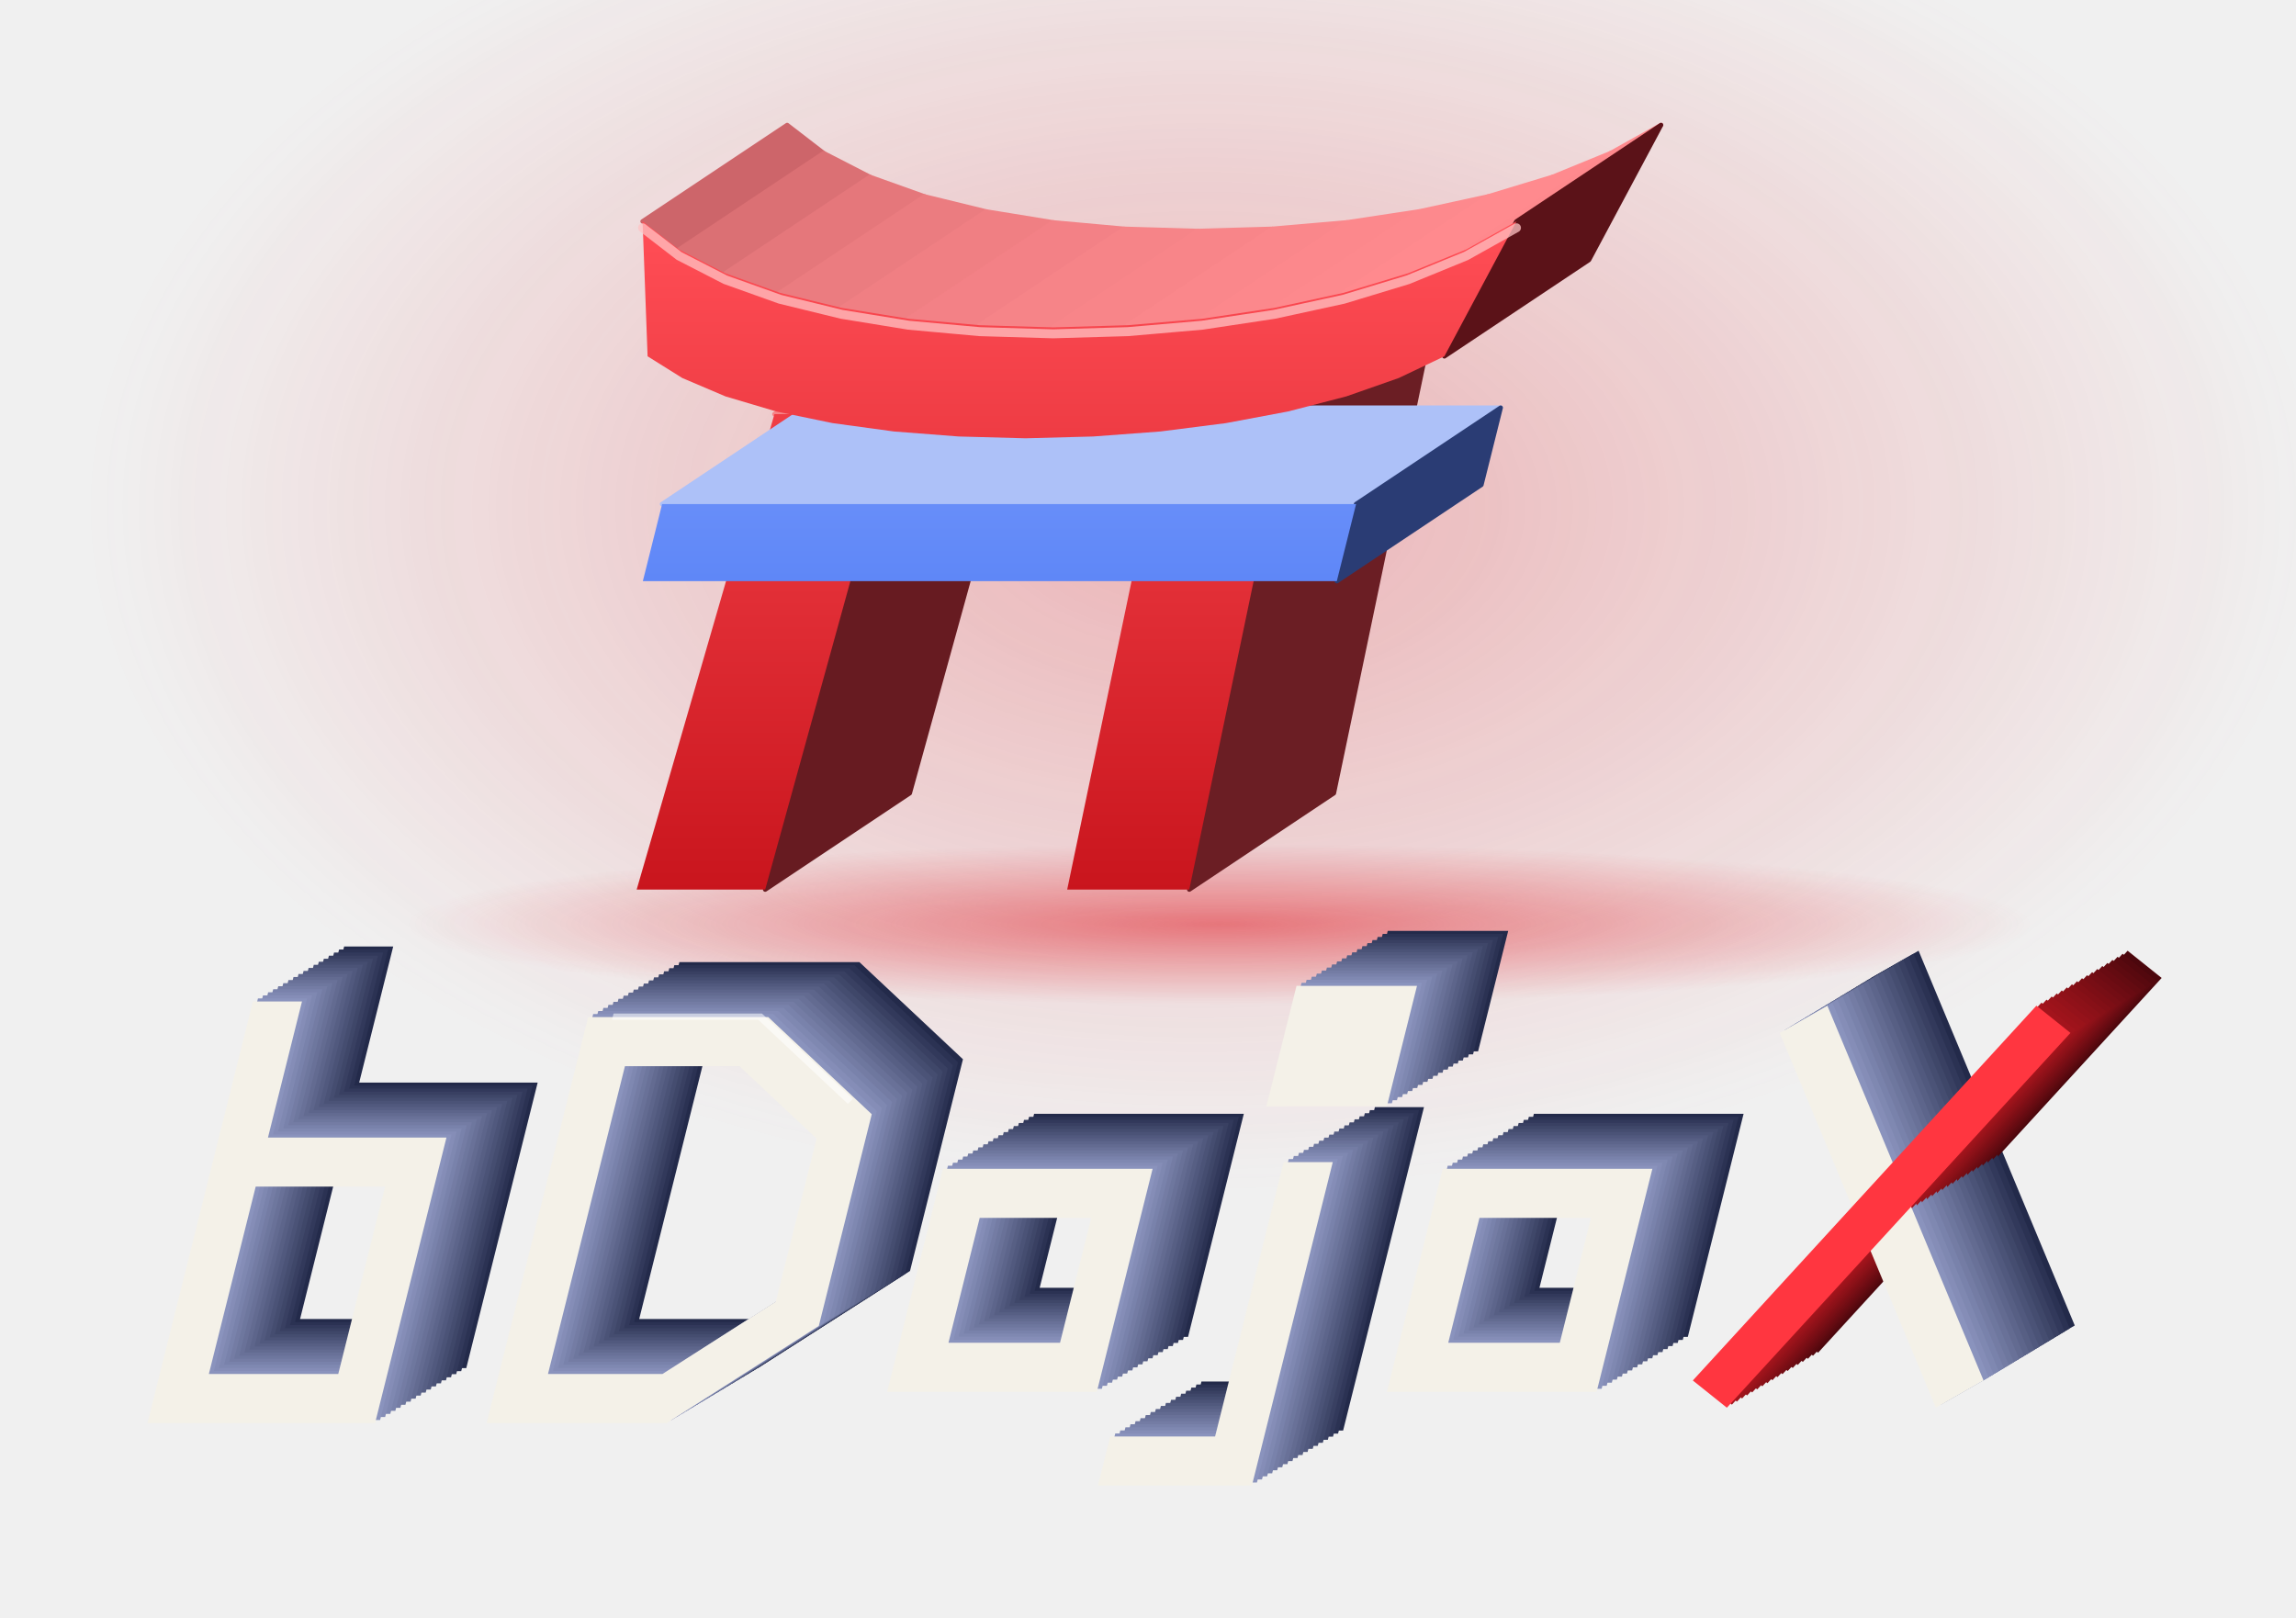
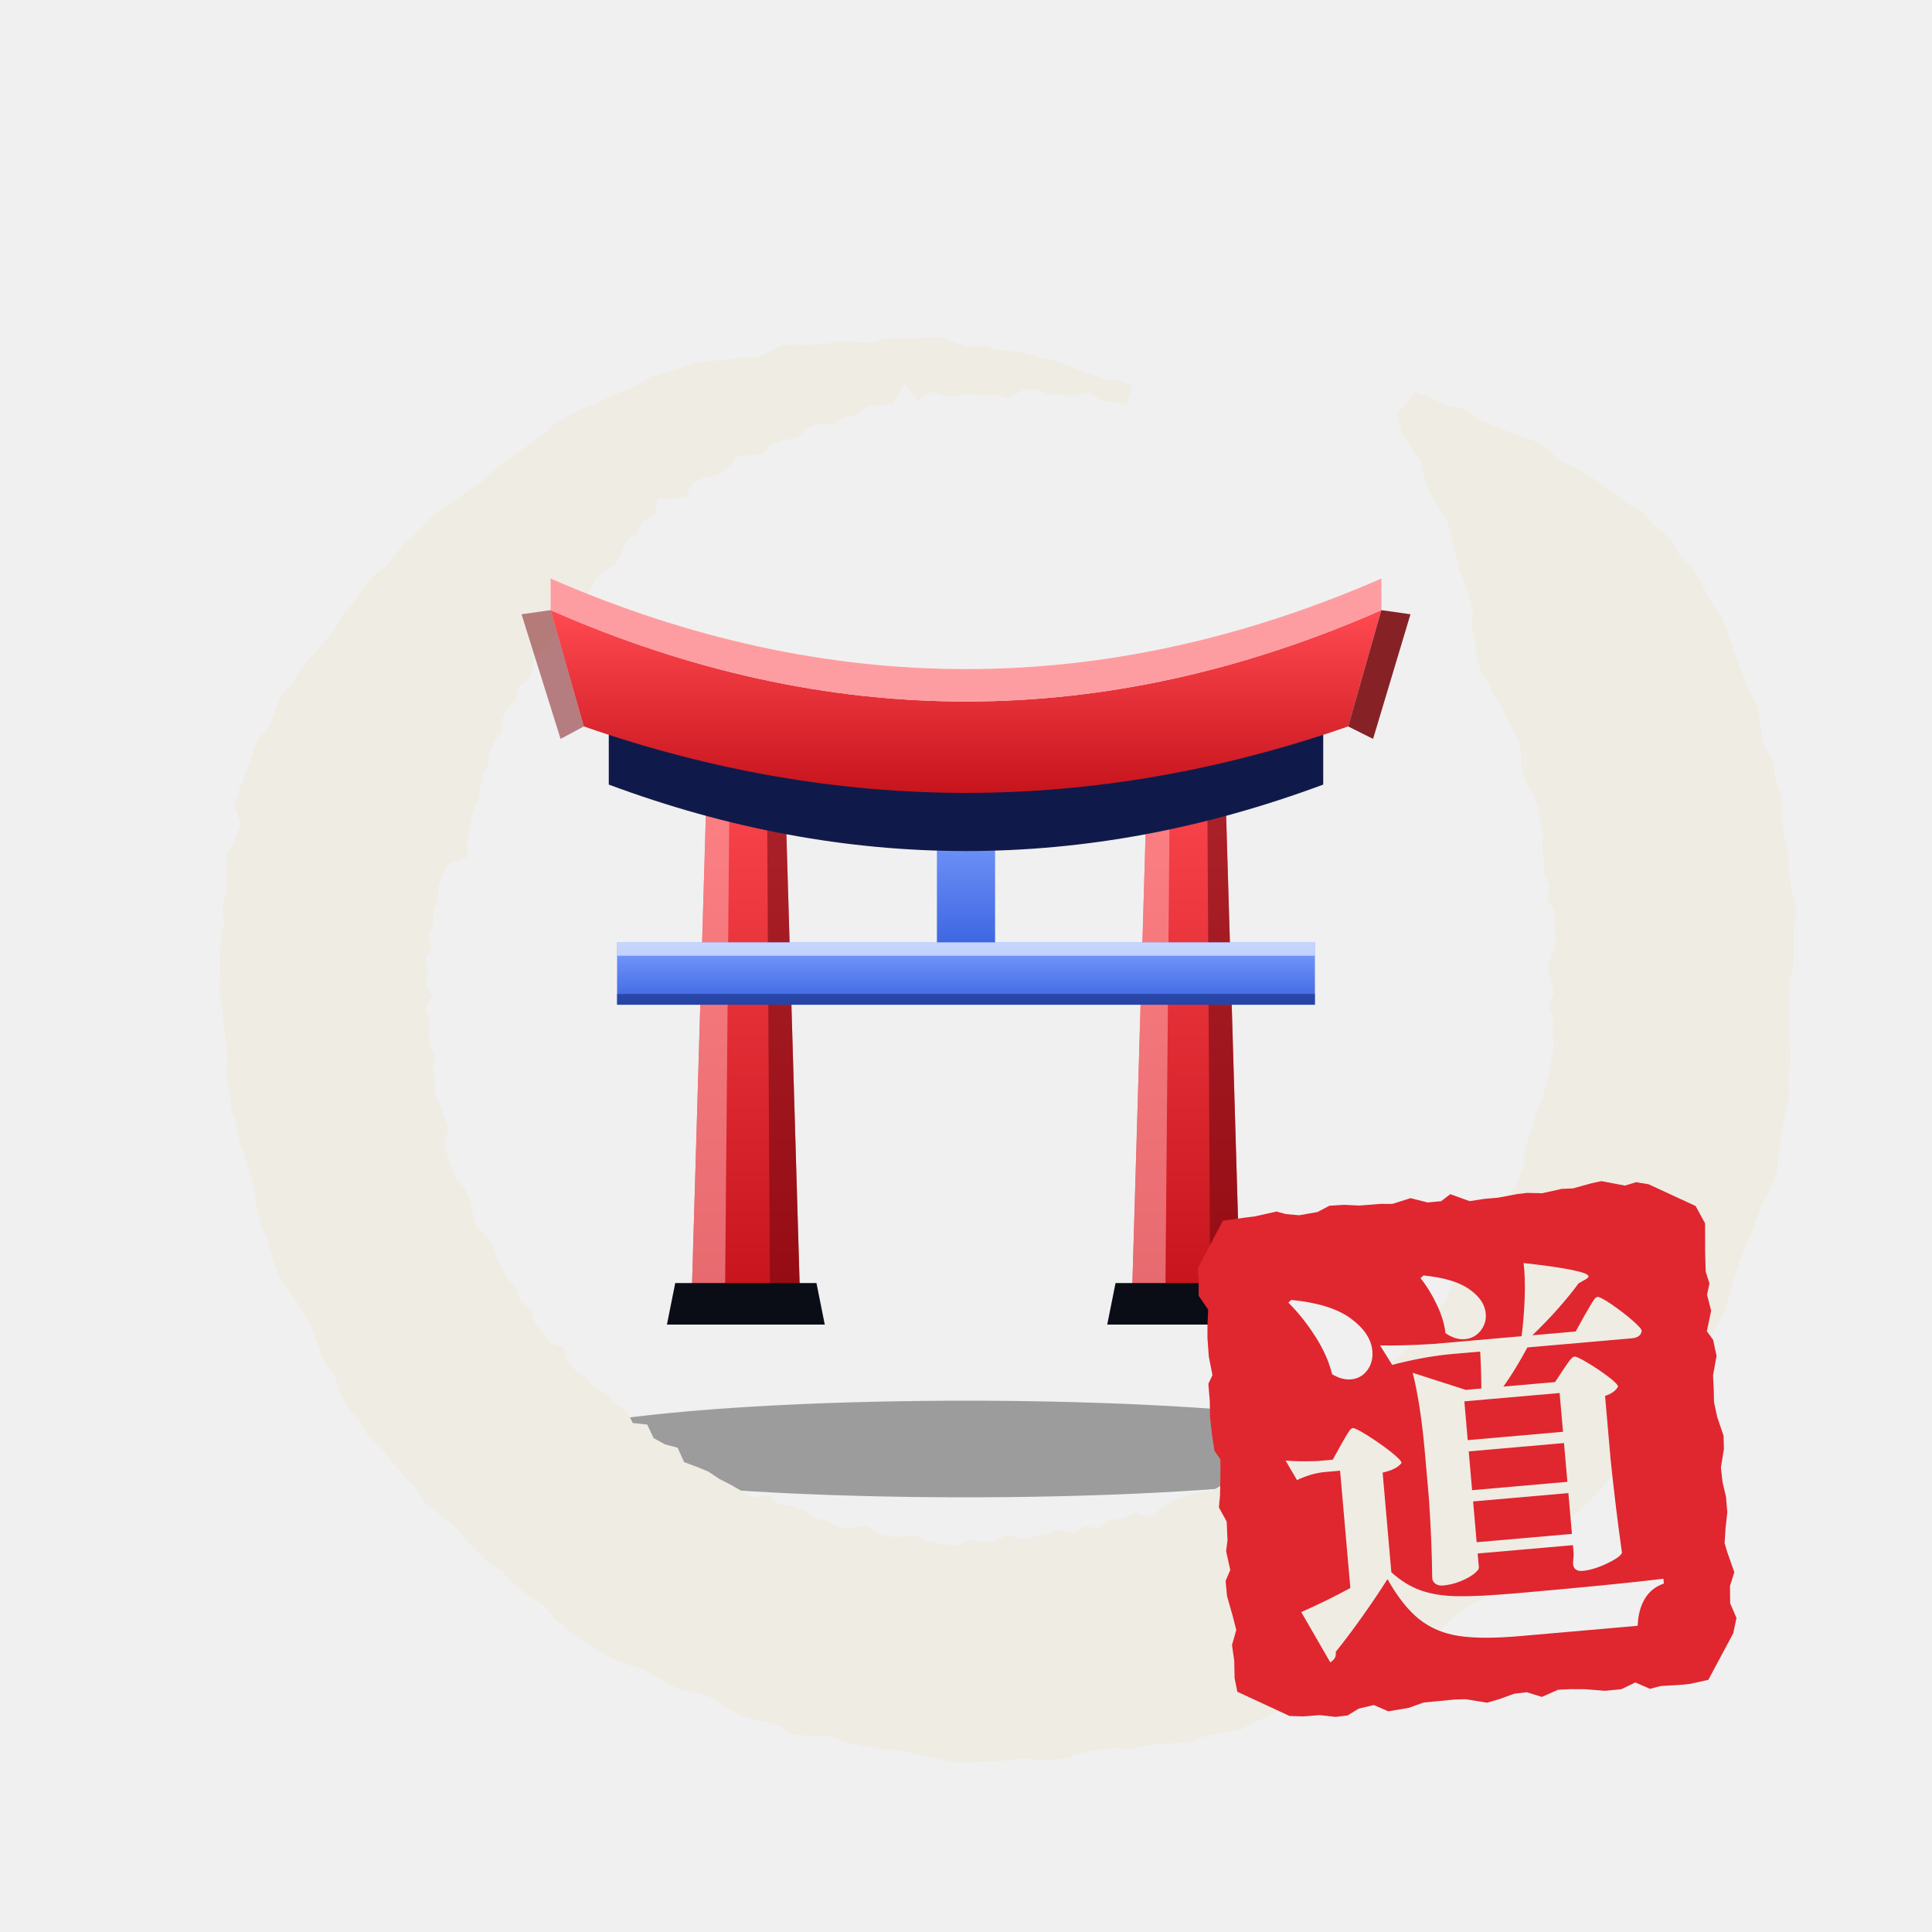
- <svg xmlns="http://www.w3.org/2000/svg" viewBox="-14 -99.57 257.27 181.23" role="img" aria-label="bDojoX">
-   <defs>
-     <linearGradient id="hred" gradientUnits="userSpaceOnUse" x1="0" y1="10" x2="0" y2="62">
-       <stop offset="0" stop-color="#ff4d55" />
-       <stop offset="1" stop-color="#c8141c" />
-     </linearGradient>
-     <linearGradient id="hblue" gradientUnits="userSpaceOnUse" x1="0" y1="10" x2="0" y2="62">
-       <stop offset="0" stop-color="#86a5ff" />
-       <stop offset="1" stop-color="#3a6bf0" />
-     </linearGradient>
-     <linearGradient id="hmono" gradientUnits="userSpaceOnUse" x1="0" y1="10" x2="0" y2="62">
-       <stop offset="0" stop-color="#ffffff" />
-       <stop offset="1" stop-color="#f2f2f2" />
-     </linearGradient>
-     <filter id="glow" x="-30%" y="-30%" width="160%" height="160%">
-       <feGaussianBlur stdDeviation="9" />
-     </filter>
-     <radialGradient id="floor">
-       <stop offset="0" stop-color="#e0262f" stop-opacity=".55" />
-       <stop offset="1" stop-color="#e0262f" stop-opacity="0" />
-     </radialGradient>
-   </defs>
-   <ellipse cx="122.64" cy="4" rx="91.71" ry="9" fill="url(#floor)" />
-   <ellipse cx="120.64" cy="-42.78" rx="126.1" ry="77.01" fill="url(#floor)" opacity=".55" />
-   <g transform="translate(41.86 -87.72) scale(1.44)">
-     <path d="M21.47 24L30.97 24L42.22 16.5L32.72 16.5Z" fill="#f78488" stroke="#f78488" stroke-width=".35" stroke-linejoin="round" />
-     <path d="M30.97 24L20.75 61L32 53.5L42.22 16.5Z" fill="#671b21" stroke="#671b21" stroke-width=".35" stroke-linejoin="round" />
-     <path d="M21.47 24L30.97 24L20.75 61L10.75 61Z" fill="url(#hred)" />
-     <path d="M51.97 24L61.47 24L72.72 16.5L63.22 16.5Z" fill="#f78488" stroke="#f78488" stroke-width=".35" stroke-linejoin="round" />
-     <path d="M61.47 24L53.75 61L65 53.5L72.72 16.5Z" fill="#6b1e24" stroke="#6b1e24" stroke-width=".35" stroke-linejoin="round" />
-     <path d="M51.97 24L61.47 24L53.75 61L44.25 61Z" fill="url(#hred)" />
-     <path d="M38.22 23L45.22 23L56.47 15.5L49.47 15.5Z" fill="#adc1f8" stroke="#adc1f8" stroke-width=".35" stroke-linejoin="round" />
-     <path d="M45.22 23L42.98 32L54.23 24.5L56.47 15.5Z" fill="#2a3c74" stroke="#2a3c74" stroke-width=".35" stroke-linejoin="round" />
-     <path d="M38.22 23L45.22 23L42.98 32L35.98 32Z" fill="url(#hblue)" />
-     <path d="M12.73 31L66.73 31L77.98 23.5L23.98 23.5Z" fill="#adc1f8" stroke="#adc1f8" stroke-width=".35" stroke-linejoin="round" />
-     <path d="M66.73 31L65.23 37L76.48 29.5L77.98 23.5Z" fill="#2a3c74" stroke="#2a3c74" stroke-width=".35" stroke-linejoin="round" />
-     <path d="M12.73 31L66.73 31L65.23 37L11.23 37Z" fill="url(#hblue)" />
-     <path d="M11.21 9L14.05 11.19L25.3 3.69L22.46 1.5Z" fill="#cd656a" stroke="#cd656a" stroke-width=".35" stroke-linejoin="round" />
-     <path d="M14.05 11.19L17.65 13.04L28.9 5.54L25.3 3.69Z" fill="#db7074" stroke="#db7074" stroke-width=".35" stroke-linejoin="round" />
-     <path d="M17.65 13.04L21.9 14.56L33.15 7.06L28.9 5.54Z" fill="#e5777b" stroke="#e5777b" stroke-width=".35" stroke-linejoin="round" />
-     <path d="M21.9 14.56L26.69 15.73L37.94 8.23L33.15 7.06Z" fill="#eb7c80" stroke="#eb7c80" stroke-width=".35" stroke-linejoin="round" />
-     <path d="M26.69 15.73L31.91 16.58L43.16 9.08L37.94 8.23Z" fill="#f07f83" stroke="#f07f83" stroke-width=".35" stroke-linejoin="round" />
-     <path d="M31.91 16.58L37.43 17.08L48.68 9.58L43.16 9.08Z" fill="#f38186" stroke="#f38186" stroke-width=".35" stroke-linejoin="round" />
-     <path d="M37.43 17.08L43.16 17.25L54.41 9.75L48.68 9.58Z" fill="#f68488" stroke="#f68488" stroke-width=".35" stroke-linejoin="round" />
-     <path d="M43.16 17.25L48.97 17.08L60.22 9.58L54.41 9.75Z" fill="#f88589" stroke="#f88589" stroke-width=".35" stroke-linejoin="round" />
-     <path d="M48.97 17.08L54.75 16.58L66 9.08L60.22 9.58Z" fill="#fa878b" stroke="#fa878b" stroke-width=".35" stroke-linejoin="round" />
-     <path d="M54.75 16.58L60.38 15.73L71.63 8.23L66 9.08Z" fill="#fc888c" stroke="#fc888c" stroke-width=".35" stroke-linejoin="round" />
-     <path d="M60.38 15.73L65.76 14.56L77.01 7.06L71.63 8.23Z" fill="#fd898d" stroke="#fd898d" stroke-width=".35" stroke-linejoin="round" />
-     <path d="M65.76 14.56L70.77 13.04L82.02 5.54L77.01 7.06Z" fill="#ff8a8e" stroke="#ff8a8e" stroke-width=".35" stroke-linejoin="round" />
-     <path d="M70.77 13.04L75.29 11.19L86.54 3.69L82.02 5.54Z" fill="#ff8a8e" stroke="#ff8a8e" stroke-width=".35" stroke-linejoin="round" />
-     <path d="M75.29 11.19L79.21 9L90.46 1.5L86.54 3.69Z" fill="#fe898d" stroke="#fe898d" stroke-width=".35" stroke-linejoin="round" />
-     <path d="M79.21 9L73.6 19.5L84.85 12L90.46 1.5Z" fill="#5b1218" stroke="#5b1218" stroke-width=".35" stroke-linejoin="round" />
-     <path d="M11.21 9L14.05 11.19L17.65 13.04L21.9 14.56L26.69 15.73L31.91 16.58L37.43 17.08L43.16 17.25L48.97 17.08L54.75 16.58L60.38 15.73L65.76 14.56L70.77 13.04L75.29 11.19L79.21 9L73.6 19.5L70.05 21.19L65.97 22.62L61.45 23.79L56.6 24.7L51.5 25.35L46.27 25.74L41.01 25.88L35.81 25.74L30.77 25.35L26 24.7L21.6 23.79L17.66 22.62L14.3 21.19L11.6 19.5Z" fill="url(#hred)" />
-     <path d="M11.21 9.5L14.05 11.69L17.65 13.54L21.9 15.06L26.69 16.23L31.91 17.08L37.43 17.58L43.16 17.75L48.97 17.58L54.75 17.08L60.38 16.23L65.76 15.06L70.77 13.54L75.29 11.69L79.21 9.5" fill="none" stroke="#ffc2c4" stroke-opacity=".75" stroke-width=".7" stroke-linecap="round" />
+ <svg xmlns="http://www.w3.org/2000/svg" viewBox="0 0 200 200" width="200" height="200" role="img" aria-label="bDojoX">
+   <ellipse cx="100" cy="150" rx="46" ry="5" fill="#000" fill-opacity=".35" />
+   <path d="M146.42 40.59L148.15 41.17L149.74 41.97L151.71 42.37L153.13 43.42L154.85 44.18L156.66 44.9L158.6 45.54L160.23 46.53L161.59 47.77L163.48 48.59L165.12 49.67L166.75 50.79L168.28 52.01L170.07 53.09L171.37 54.53L172.99 55.8L173.89 57.51L175.3 58.95L176.26 60.64L177.17 62.36L178.31 63.98L178.93 65.85L179.6 67.68L180.31 69.49L181.02 71.31L181.95 73.06L182.22 75.02L182.53 76.96L183.51 78.71L183.81 80.65L184.51 82.5L184.4 84.51L184.69 86.43L185.19 88.33L185.17 90.3L185.5 92.22L185.97 94.14L185.69 96.11L185.68 98.06L185.64 100L185.26 101.93L185.23 103.87L185.28 105.81L185.29 107.76L185.36 109.73L185.16 111.67L185.24 113.65L184.74 115.55L184.4 117.48L184.16 119.43L183.91 121.39L183.21 123.23L182.28 125L181.62 126.83L180.87 128.64L180.15 130.45L179.54 132.3L179 134.19L178.46 136.09L177.42 137.76L176.4 139.43L175.46 141.14L174.31 142.73L172.91 144.15L172.03 145.89L170.64 147.29L169.84 149.08L168.53 150.52L167.36 152.06L166.19 153.6L164.9 155.04L163.49 156.37L162.02 157.63L160.56 158.89L159.14 160.19L157.97 161.73L156.62 163.1L155.23 164.44L153.6 165.48L151.87 166.39L150.34 167.54L148.95 168.88L147.01 169.43L145.56 170.7L143.8 171.47L141.95 172.08L140.26 172.93L138.57 173.77L136.82 174.49L135.26 175.61L133.48 176.27L131.89 177.37L130.16 178.17L128.46 179.04L126.55 179.34L124.68 179.73L122.91 180.41L120.97 180.49L119.05 180.61L117.23 181.05L115.3 180.98L113.44 181.16L111.62 181.61L109.79 182.1L107.92 182.22L106.02 182L104.17 182.25L102.3 182.34L100.43 182.45L98.56 182.41L96.71 181.94L94.87 181.6L93.04 181.2L91.19 181.1L89.37 180.76L87.56 180.37L85.81 179.66L83.92 179.74L82.08 179.51L80.42 178.54L78.63 178.1L76.85 177.66L75.19 176.83L73.63 175.73L71.9 175.16L70.09 174.79L68.48 173.91L66.91 172.96L65.18 172.36L63.44 171.75L61.87 170.82L60.35 169.8L58.84 168.78L57.46 167.56L56.21 166.16L54.74 165.13L53.26 164.1L52.05 162.71L50.52 161.76L49.29 160.44L48.04 159.15L46.85 157.8L45.43 156.7L44.01 155.61L43.09 154.01L41.8 152.77L40.64 151.42L39.55 150L38.21 148.8L37.32 147.23L36.14 145.89L35.25 144.34L34.71 142.56L33.67 141.13L33 139.47L32.36 137.8L31.63 136.2L30.71 134.7L29.63 133.26L28.67 131.76L28.17 130.05L27.69 128.34L26.97 126.73L26.55 125L26.38 123.21L25.85 121.54L25.42 119.84L24.8 118.19L24.5 116.46L23.95 114.78L23.85 113.02L23.4 111.31L23.57 109.52L23.36 107.78L23.16 106.05L23.02 104.3L22.64 102.57L22.8 100.81L22.76 99.06L22.88 97.31L23.18 95.57L23.04 93.81L23.43 92.09L23.38 90.32L23.5 88.57L24.33 86.93L24.95 85.28L24.22 83.34L24.79 81.67L25.46 80.03L26.03 78.37L26.59 76.71L27.77 75.27L28.48 73.68L29.07 72.06L30.27 70.69L31.11 69.18L32.38 67.89L33.49 66.55L34.6 65.22L35.44 63.77L36.52 62.46L37.46 61.07L38.51 59.76L39.87 58.67L40.93 57.4L41.97 56.11L43.27 55.04L44.35 53.8L45.64 52.75L47.09 51.86L48.37 50.83L49.78 49.95L50.93 48.83L52.2 47.83L53.52 46.91L54.85 46L56.13 45.05L57.31 43.96L58.69 43.14L60.09 42.36L61.63 41.81L63.03 41.06L64.53 40.5L65.98 39.87L67.31 39.04L68.85 38.59L70.36 38.15L71.8 37.55L73.41 37.36L75.04 37.28L76.58 37.04L78.2 37.04L79.6 36.45L80.96 35.72L82.52 35.67L84.09 35.73L85.6 35.57L87.07 35.29L88.61 35.41L90.13 35.47L91.57 35.09L93.05 35L94.55 35.14L96.02 34.89L97.5 34.9L98.99 35.54L100.45 35.92L101.91 35.76L103.34 36.22L104.79 36.34L106.22 36.6L107.62 37.02L109.04 37.29L110.41 37.78L111.76 38.34L113.11 38.83L114.46 39.28L115.9 39.4L117.22 39.96L116.64 41.96L115.31 41.63L113.96 41.39L112.73 40.64L111.26 40.97L109.9 40.87L108.53 40.83L107.22 40.31L105.84 40.41L104.42 41.21L103.1 40.88L101.75 40.92L100.41 40.83L99.07 40.94L97.73 41.03L96.36 40.54L95.09 41.49L93.56 39.72L92.44 41.78L91.12 41.99L89.77 41.99L88.61 42.99L87.3 43.19L86.14 44L84.74 43.82L83.53 44.38L82.46 45.36L81.15 45.56L79.89 45.93L78.91 47.01L77.56 47.14L76.17 47.23L75.33 48.5L74.22 49.18L72.9 49.47L71.68 49.95L71.02 51.38L69.69 51.68L68.1 51.62L67.72 53.38L66.53 53.94L65.91 55.25L64.83 55.95L64.31 57.31L63.69 58.53L62.53 59.11L61.59 59.95L61.1 61.24L60.02 61.93L59.37 63.03L58.18 63.65L57.92 65.06L57.14 66.03L56.55 67.14L55.41 67.84L55.16 69.18L54.67 70.34L53.66 71.16L53.43 72.46L52.51 73.35L52 74.48L51.92 75.82L51.15 76.8L50.65 77.92L50.53 79.21L49.97 80.29L49.64 81.47L49.61 82.75L49.01 83.83L48.73 85.01L48.64 86.24L48.3 87.4L48.43 88.66L46.33 89.47L45.82 90.64L45.38 91.84L45.39 93.1L44.85 94.3L44.83 95.56L44.38 96.79L44.7 98.07L44.03 99.32L44.34 100.58L44.06 101.86L44.74 103.09L44.03 104.41L44.57 105.63L44.4 106.92L44.46 108.2L45.1 109.38L44.76 110.74L45.05 111.98L44.99 113.31L45.58 114.48L46.04 115.68L46.43 116.89L46.03 118.37L46.33 119.64L46.79 120.85L47.22 122.08L48.19 123.07L48.66 124.27L48.93 125.57L49.27 126.86L50.17 127.85L50.98 128.87L51.4 130.13L51.93 131.34L52.63 132.43L53.5 133.42L53.9 134.74L54.99 135.55L55.35 136.94L56.18 137.96L56.94 139.04L58.41 139.47L58.78 140.94L59.65 141.93L60.81 142.62L61.58 143.74L62.86 144.27L63.67 145.34L64.85 145.98L65.5 147.31L67 147.47L67.66 148.87L68.82 149.51L70.15 149.87L70.82 151.36L72.09 151.83L73.33 152.34L74.45 153.09L75.64 153.7L76.81 154.37L77.97 155.08L79.52 154.76L80.59 155.73L81.95 155.89L83.19 156.38L84.37 157.15L85.68 157.45L86.89 158.16L88.27 158.17L89.67 157.98L90.9 158.8L92.22 159.08L93.58 159.07L94.94 158.99L96.25 159.62L97.6 159.83L98.95 160.02L100.31 159.42L101.66 159.59L103.01 159.49L104.32 158.83L105.72 159.4L107.05 159.1L108.36 158.77L109.67 158.38L111.09 158.71L112.33 158L113.77 158.24L114.92 157.27L116.3 157.21L117.51 156.57L119.1 157.08L120.21 156.15L121.36 155.35L122.64 154.93L123.92 154.49L125.37 154.41L126.53 153.69L127.45 152.51L128.7 152L130 151.54L131.19 150.89L132.52 150.46L133.26 149.13L134.54 148.61L135.45 147.56L136.79 147.09L138 146.42L138.82 145.3L140.28 144.9L141.08 143.75L141.96 142.7L143.03 141.85L144.06 140.94L145.16 140.09L146.14 139.13L146.72 137.83L147.35 136.59L148.59 135.82L149.54 134.82L150.07 133.52L150.73 132.32L152.01 131.5L152.73 130.32L153.3 129.06L153.89 127.82L154.48 126.57L155.21 125.39L155.74 124.12L156.84 123.08L157.3 121.77L157.79 120.46L157.81 119.01L158.3 117.71L158.71 116.39L159.12 115.07L159.72 113.79L159.99 112.42L160.42 111.09L160.56 109.7L160.88 108.34L160.71 106.92L160.85 105.54L160.25 104.11L160.87 102.76L160.51 101.37L160.22 100L160.79 98.62L161.07 97.23L160.86 95.85L160.96 94.45L160.21 93.14L160.42 91.72L159.86 90.41L159.81 89.02L159.64 87.65L159.8 86.19L159.36 84.87L159.18 83.48L158.67 82.17L157.97 80.94L157.51 79.64L157.45 78.18L157.23 76.76L156.61 75.5L155.92 74.28L155.4 72.98L154.56 71.84L154.04 70.54L153.22 69.4L152.91 67.95L152.66 66.45L152.34 64.96L152.49 63.11L152.05 61.62L151.55 60.16L150.97 58.72L150.62 57.07L150.14 55.48L149.8 53.73L148.85 52.5L148.05 51.11L147.45 49.47L147 47.62L146.04 46.28L145.1 44.89L144.66 42.84Z" fill="#efece3" />
+   <g transform="translate(57 58) scale(0.86)">
+     <defs>
+       <linearGradient id="hr" x1="0" y1="0" x2="0" y2="1">
+         <stop offset="0" stop-color="#ff4a52" />
+         <stop offset="1" stop-color="#c8141c" />
+       </linearGradient>
+       <linearGradient id="hb" x1="0" y1="0" x2="0" y2="1">
+         <stop offset="0" stop-color="#7fa0ff" />
+         <stop offset="1" stop-color="#3a63e0" />
+       </linearGradient>
+     </defs>
+     <path d="M19 20H28L30 88H17Z" fill="url(#hr)" />
+     <path d="M19 20H21.6L21 88H17Z" fill="#ffb0b3" fill-opacity="0.55" />
+     <path d="M26 20H28L30 88H26.4Z" fill="#6b070d" fill-opacity="0.55" />
+     <path d="M15 87H32L33 92H14Z" fill="#0b0d16" />
+     <path d="M72 20H81L83 88H70Z" fill="url(#hr)" />
+     <path d="M72 20H74.6L74 88H70Z" fill="#ffb0b3" fill-opacity="0.55" />
+     <path d="M79 20H81L83 88H79.4Z" fill="#6b070d" fill-opacity="0.55" />
+     <path d="M68 87H85L86 92H67Z" fill="#0b0d16" />
+     <rect x="46.5" y="30" width="7" height="17" fill="url(#hb)" />
+     <rect x="8" y="46" width="84" height="7.5" fill="url(#hb)" />
+     <path d="M8 46H92V47.6H8Z" fill="#d6e2ff" fill-opacity="0.8" />
+     <path d="M8 52.2H92V53.5H8Z" fill="#16307f" fill-opacity="0.6" />
+     <path d="M7 18Q50 34 93 18V27Q50 43 7 27Z" fill="#101a4a" />
+     <path d="M0 6Q50 28 100 6L96 20Q50 36 4 20Z" fill="url(#hr)" />
+     <path d="M0 6Q50 28 100 6L100 2.2Q50 24 0 2.2Z" fill="#ff9a9e" fill-opacity="0.95" />
+     <path d="M100 6L96 20L99 21.5L103.5 6.5Z" fill="#7a0a10" fill-opacity="0.9" />
+     <path d="M0 6L4 20L1.2 21.5L-3.5 6.5Z" fill="#7a0a10" fill-opacity="0.5" />
  </g>
-   <g transform="translate(-3.5 10.66)">
-     <g transform="translate(11.59 0) matrix(1 0 -0.25 1 0 0)">
-       <defs>
-         <g id="hwa">
-           <g fill="none">
-             <path d="M9.5 2V46.5H29.5V20H9.5" />
-             <path d="M47.5 6.5H64L76.5 16V37L64 46.5H47.5Z" />
-             <path d="M91.5 23.5H109.5V43H91.5Z" />
-             <path d="M129.5 20V53.5H115" />
-             <path d="M147.5 23.5H165.5V43H147.5Z" />
-             <path d="M181 4L209 46" />
-           </g>
-           <rect x="126" y="3" width="8" height="8" />
-         </g>
-         <g id="hwx" fill="none">
-           <path d="M209 4L181 46" />
-         </g>
-       </defs>
-       <use href="#hwa" transform="translate(8.68 -6.16)" fill="#232a4a" stroke="#232a4a" stroke-width="5.5" stroke-linejoin="miter" stroke-miterlimit="4" />
-       <use href="#hwx" transform="translate(8.68 -6.16)" stroke="#4c070d" stroke-width="5.5" stroke-linejoin="miter" stroke-miterlimit="4" />
-       <use href="#hwa" transform="translate(8.2 -5.82)" fill="#2b3253" stroke="#2b3253" stroke-width="5.5" stroke-linejoin="miter" stroke-miterlimit="4" />
-       <use href="#hwx" transform="translate(8.2 -5.82)" stroke="#53080e" stroke-width="5.5" stroke-linejoin="miter" stroke-miterlimit="4" />
-       <use href="#hwa" transform="translate(7.72 -5.48)" fill="#32395b" stroke="#32395b" stroke-width="5.5" stroke-linejoin="miter" stroke-miterlimit="4" />
-       <use href="#hwx" transform="translate(7.72 -5.48)" stroke="#59090f" stroke-width="5.5" stroke-linejoin="miter" stroke-miterlimit="4" />
-       <use href="#hwa" transform="translate(7.23 -5.13)" fill="#394062" stroke="#394062" stroke-width="5.5" stroke-linejoin="miter" stroke-miterlimit="4" />
-       <use href="#hwx" transform="translate(7.23 -5.13)" stroke="#5e0a10" stroke-width="5.5" stroke-linejoin="miter" stroke-miterlimit="4" />
-       <use href="#hwa" transform="translate(6.75 -4.79)" fill="#3f4769" stroke="#3f4769" stroke-width="5.5" stroke-linejoin="miter" stroke-miterlimit="4" />
-       <use href="#hwx" transform="translate(6.75 -4.79)" stroke="#640b11" stroke-width="5.5" stroke-linejoin="miter" stroke-miterlimit="4" />
-       <use href="#hwa" transform="translate(6.27 -4.45)" fill="#454d70" stroke="#454d70" stroke-width="5.5" stroke-linejoin="miter" stroke-miterlimit="4" />
-       <use href="#hwx" transform="translate(6.27 -4.45)" stroke="#690b12" stroke-width="5.5" stroke-linejoin="miter" stroke-miterlimit="4" />
-       <use href="#hwa" transform="translate(5.79 -4.11)" fill="#4b5377" stroke="#4b5377" stroke-width="5.5" stroke-linejoin="miter" stroke-miterlimit="4" />
-       <use href="#hwx" transform="translate(5.79 -4.11)" stroke="#6e0c13" stroke-width="5.5" stroke-linejoin="miter" stroke-miterlimit="4" />
-       <use href="#hwa" transform="translate(5.3 -3.76)" fill="#51597e" stroke="#51597e" stroke-width="5.5" stroke-linejoin="miter" stroke-miterlimit="4" />
-       <use href="#hwx" transform="translate(5.3 -3.76)" stroke="#730d14" stroke-width="5.5" stroke-linejoin="miter" stroke-miterlimit="4" />
-       <use href="#hwa" transform="translate(4.82 -3.42)" fill="#575f84" stroke="#575f84" stroke-width="5.5" stroke-linejoin="miter" stroke-miterlimit="4" />
-       <use href="#hwx" transform="translate(4.82 -3.42)" stroke="#780e15" stroke-width="5.5" stroke-linejoin="miter" stroke-miterlimit="4" />
-       <use href="#hwa" transform="translate(4.34 -3.08)" fill="#5d658b" stroke="#5d658b" stroke-width="5.5" stroke-linejoin="miter" stroke-miterlimit="4" />
-       <use href="#hwx" transform="translate(4.34 -3.08)" stroke="#7d0e15" stroke-width="5.5" stroke-linejoin="miter" stroke-miterlimit="4" />
-       <use href="#hwa" transform="translate(3.86 -2.74)" fill="#636b91" stroke="#636b91" stroke-width="5.5" stroke-linejoin="miter" stroke-miterlimit="4" />
-       <use href="#hwx" transform="translate(3.86 -2.74)" stroke="#820f16" stroke-width="5.5" stroke-linejoin="miter" stroke-miterlimit="4" />
-       <use href="#hwa" transform="translate(3.38 -2.4)" fill="#697198" stroke="#697198" stroke-width="5.5" stroke-linejoin="miter" stroke-miterlimit="4" />
-       <use href="#hwx" transform="translate(3.38 -2.4)" stroke="#871017" stroke-width="5.5" stroke-linejoin="miter" stroke-miterlimit="4" />
-       <use href="#hwa" transform="translate(2.89 -2.05)" fill="#6e779e" stroke="#6e779e" stroke-width="5.5" stroke-linejoin="miter" stroke-miterlimit="4" />
-       <use href="#hwx" transform="translate(2.89 -2.05)" stroke="#8c1118" stroke-width="5.5" stroke-linejoin="miter" stroke-miterlimit="4" />
-       <use href="#hwa" transform="translate(2.41 -1.71)" fill="#747ca4" stroke="#747ca4" stroke-width="5.5" stroke-linejoin="miter" stroke-miterlimit="4" />
-       <use href="#hwx" transform="translate(2.41 -1.71)" stroke="#901119" stroke-width="5.5" stroke-linejoin="miter" stroke-miterlimit="4" />
-       <use href="#hwa" transform="translate(1.93 -1.37)" fill="#7982ab" stroke="#7982ab" stroke-width="5.5" stroke-linejoin="miter" stroke-miterlimit="4" />
-       <use href="#hwx" transform="translate(1.93 -1.37)" stroke="#95121a" stroke-width="5.5" stroke-linejoin="miter" stroke-miterlimit="4" />
-       <use href="#hwa" transform="translate(1.45 -1.03)" fill="#7f88b1" stroke="#7f88b1" stroke-width="5.5" stroke-linejoin="miter" stroke-miterlimit="4" />
-       <use href="#hwx" transform="translate(1.45 -1.03)" stroke="#9a131a" stroke-width="5.5" stroke-linejoin="miter" stroke-miterlimit="4" />
-       <use href="#hwa" transform="translate(0.96 -0.68)" fill="#858db7" stroke="#858db7" stroke-width="5.5" stroke-linejoin="miter" stroke-miterlimit="4" />
-       <use href="#hwx" transform="translate(0.96 -0.68)" stroke="#9e131b" stroke-width="5.5" stroke-linejoin="miter" stroke-miterlimit="4" />
-       <use href="#hwa" transform="translate(0.48 -0.34)" fill="#8a93bd" stroke="#8a93bd" stroke-width="5.5" stroke-linejoin="miter" stroke-miterlimit="4" />
-       <use href="#hwx" transform="translate(0.48 -0.34)" stroke="#a3141c" stroke-width="5.5" stroke-linejoin="miter" stroke-miterlimit="4" />
-       <use href="#hwa" fill="#f4f1e8" stroke="#f4f1e8" stroke-width="5.5" stroke-linejoin="miter" stroke-miterlimit="4" />
-       <use href="#hwx" stroke="#ff3640" stroke-width="5.5" stroke-linejoin="miter" stroke-miterlimit="4" />
-       <g fill="none" stroke="#ffffff" stroke-opacity=".55" stroke-width=".7">
-         <path d="M47.5 3.7H64L76.5 13.2" />
-       </g>
-     </g>
+   <g transform="rotate(-5 152 150)">
+     <mask id="k3" maskUnits="userSpaceOnUse" x="122" y="120" width="60" height="60">
+       <rect x="122" y="120" width="60" height="60" fill="#fff" />
+       <path d="M161.55 143.88L162.50 142.68Q162.67 142.47 162.96 142.12Q163.25 141.76 163.44 141.60Q163.63 141.43 163.79 141.43Q164.04 141.43 165.10 142.20Q166.16 142.97 167.08 143.80Q168 144.63 168 144.92Q167.62 145.51 166.58 145.76L166.58 152.33Q166.66 157.49 166.91 162.11Q166.62 162.56 165.21 163.08Q163.79 163.60 162.67 163.60Q161.76 163.60 161.76 162.77Q161.76 162.77 161.92 161.77L161.92 160.86L152.02 160.86L152.02 162.31Q152.02 162.56 151.44 162.94Q150.86 163.31 149.96 163.58Q149.07 163.85 148.15 163.85Q147.69 163.85 147.40 163.60Q147.11 163.35 147.11 163.02Q147.40 159.28 147.49 154.74L147.49 150.17Q147.49 144.92 146.95 141.64L152.27 143.88L153.89 143.88Q154.06 141.72 154.10 140.06L150.90 140.06Q148.07 140.10 144.91 140.64L143.83 138.52Q146.11 138.77 149.36 138.85L158.51 138.85Q158.93 136.94 159.18 134.88Q159.43 132.82 159.38 131.32Q165.96 132.65 165.96 133.28Q165.96 133.40 165.62 133.57L164.88 133.90Q162.67 136.40 159.63 138.85L164.13 138.85L165.25 137.19Q165.50 136.85 165.81 136.40Q166.12 135.94 166.33 135.71Q166.54 135.48 166.71 135.48Q166.96 135.48 168.02 136.33Q169.08 137.19 170.01 138.14Q170.95 139.10 170.95 139.39Q170.78 140.06 169.87 140.06L159.01 140.06Q157.47 142.39 156.18 143.88L161.55 143.88M148.61 131.95L148.94 131.70Q152.06 132.28 153.54 133.53Q155.02 134.77 155.02 136.19Q155.02 137.19 154.33 137.92Q153.64 138.64 152.64 138.64Q151.65 138.64 150.69 137.85Q150.65 136.40 150.04 134.80Q149.44 133.19 148.61 131.95M134.76 133.28L135.09 133.03Q139.12 133.78 141.06 135.48Q142.99 137.19 142.99 139.02Q142.99 140.18 142.29 140.97Q141.58 141.76 140.54 141.76Q139.58 141.76 138.63 141.06Q138.33 139.10 137.23 137Q136.13 134.90 134.76 133.28M152.02 149.08L161.92 149.08L161.92 145.05L152.02 145.05L152.02 149.08M137.92 149.88L138.96 148.34Q139.12 148.09 139.44 147.65Q139.75 147.21 139.94 147Q140.12 146.80 140.29 146.80Q140.54 146.80 141.72 147.69Q142.91 148.59 143.95 149.56Q144.99 150.54 144.99 150.83Q144.45 151.46 142.95 151.66L142.95 162.02Q144.32 163.48 145.84 164.16Q147.36 164.85 149.52 165.08Q151.69 165.31 155.60 165.31Q166.08 165.31 170.95 165.14L170.95 165.64Q169.62 165.97 168.85 167.04Q168.08 168.10 167.87 169.76L155.64 169.76Q151.69 169.76 149.36 169.20Q147.03 168.64 145.43 167.14Q143.83 165.64 142.49 162.69Q141.20 164.39 139.48 166.41Q137.75 168.43 136.50 169.72Q136.50 170.13 136.34 170.36Q136.17 170.59 135.84 170.76L133.30 165.31Q135.88 164.44 138.58 163.27L138.58 151.08L136.88 151.08Q135.51 151.12 134.05 151.66L133.05 149.54Q134.42 149.79 136.38 149.88L137.92 149.88M161.92 154.28L161.92 150.25L152.02 150.25L152.02 154.28L161.92 154.28M161.92 155.45L152.02 155.45L152.02 159.69L161.92 159.69" fill="#000" />
+     </mask>
+     <path d="M128.75 124.24L131.1 124.12L132.06 124.09L134.36 123.78L135.28 124.12L136.66 124.37L138.59 124.2L139.87 123.66L141.41 123.7L142.95 123.91L145.16 123.93L146.38 124.04L148.31 123.61L150.03 124.21L151.43 124.2L152.44 123.56L154.37 124.45L155.89 124.35L157.31 124.35L159.36 124.15L160.37 124.12L161.93 124.29L163.96 124.02L165.15 124.07L167.14 123.7L168.15 123.58L170.53 124.25L171.7 124L172.97 124.32L177.63 126.99L178.45 128.86L178.31 130.52L178.2 131.8L178.08 133.85L178.36 135.11L178.01 136.24L178.29 137.93L177.66 140.01L178.23 140.95L178.44 142.63L177.9 144.62L177.85 146.03L177.76 147.39L177.96 148.97L178.44 150.93L178.36 152.3L177.88 154.18L177.92 155.74L178.14 157.23L178.14 158.85L177.81 160.51L177.58 162.01L177.76 162.92L178.32 165.11L177.75 166.48L177.61 168.28L178.13 169.84L177.66 171.39L174.67 175.97L172.79 176.22L172.02 176.24L169.69 176.18L168.57 176.37L167.11 175.58L165.63 176.15L163.91 176.17L161.91 175.83L160.29 175.68L159.07 175.64L157.35 176.23L155.83 175.61L154.52 175.65L152.92 176.08L151.64 176.33L149.46 175.78L148.29 175.71L146.63 175.73L145.11 175.74L143.5 176.16L141.38 176.33L139.94 175.55L138.34 175.79L137.15 176.39L135.9 176.43L134.27 176.1L132.57 176.09L131.16 175.92L125.99 172.95L125.83 171.53L125.95 169.71L125.86 168.08L126.44 166.57L126.17 164.96L125.79 162.99L125.78 161.41L126.36 160.33L126.1 158.35L126.34 157.26L126.43 155.31L125.75 153.77L125.97 152.58L126.21 150.37L126.34 148.83L125.81 147.91L125.7 146.24L125.65 144.41L125.77 142.77L125.78 140.93L126.28 140.08L126.07 138.12L126.1 136.21L126.21 134.94L126.43 133.28L125.57 131.76L125.72 130.12L125.72 128.94Z" fill="#e0262f" mask="url(#k3)" />
  </g>
</svg>
